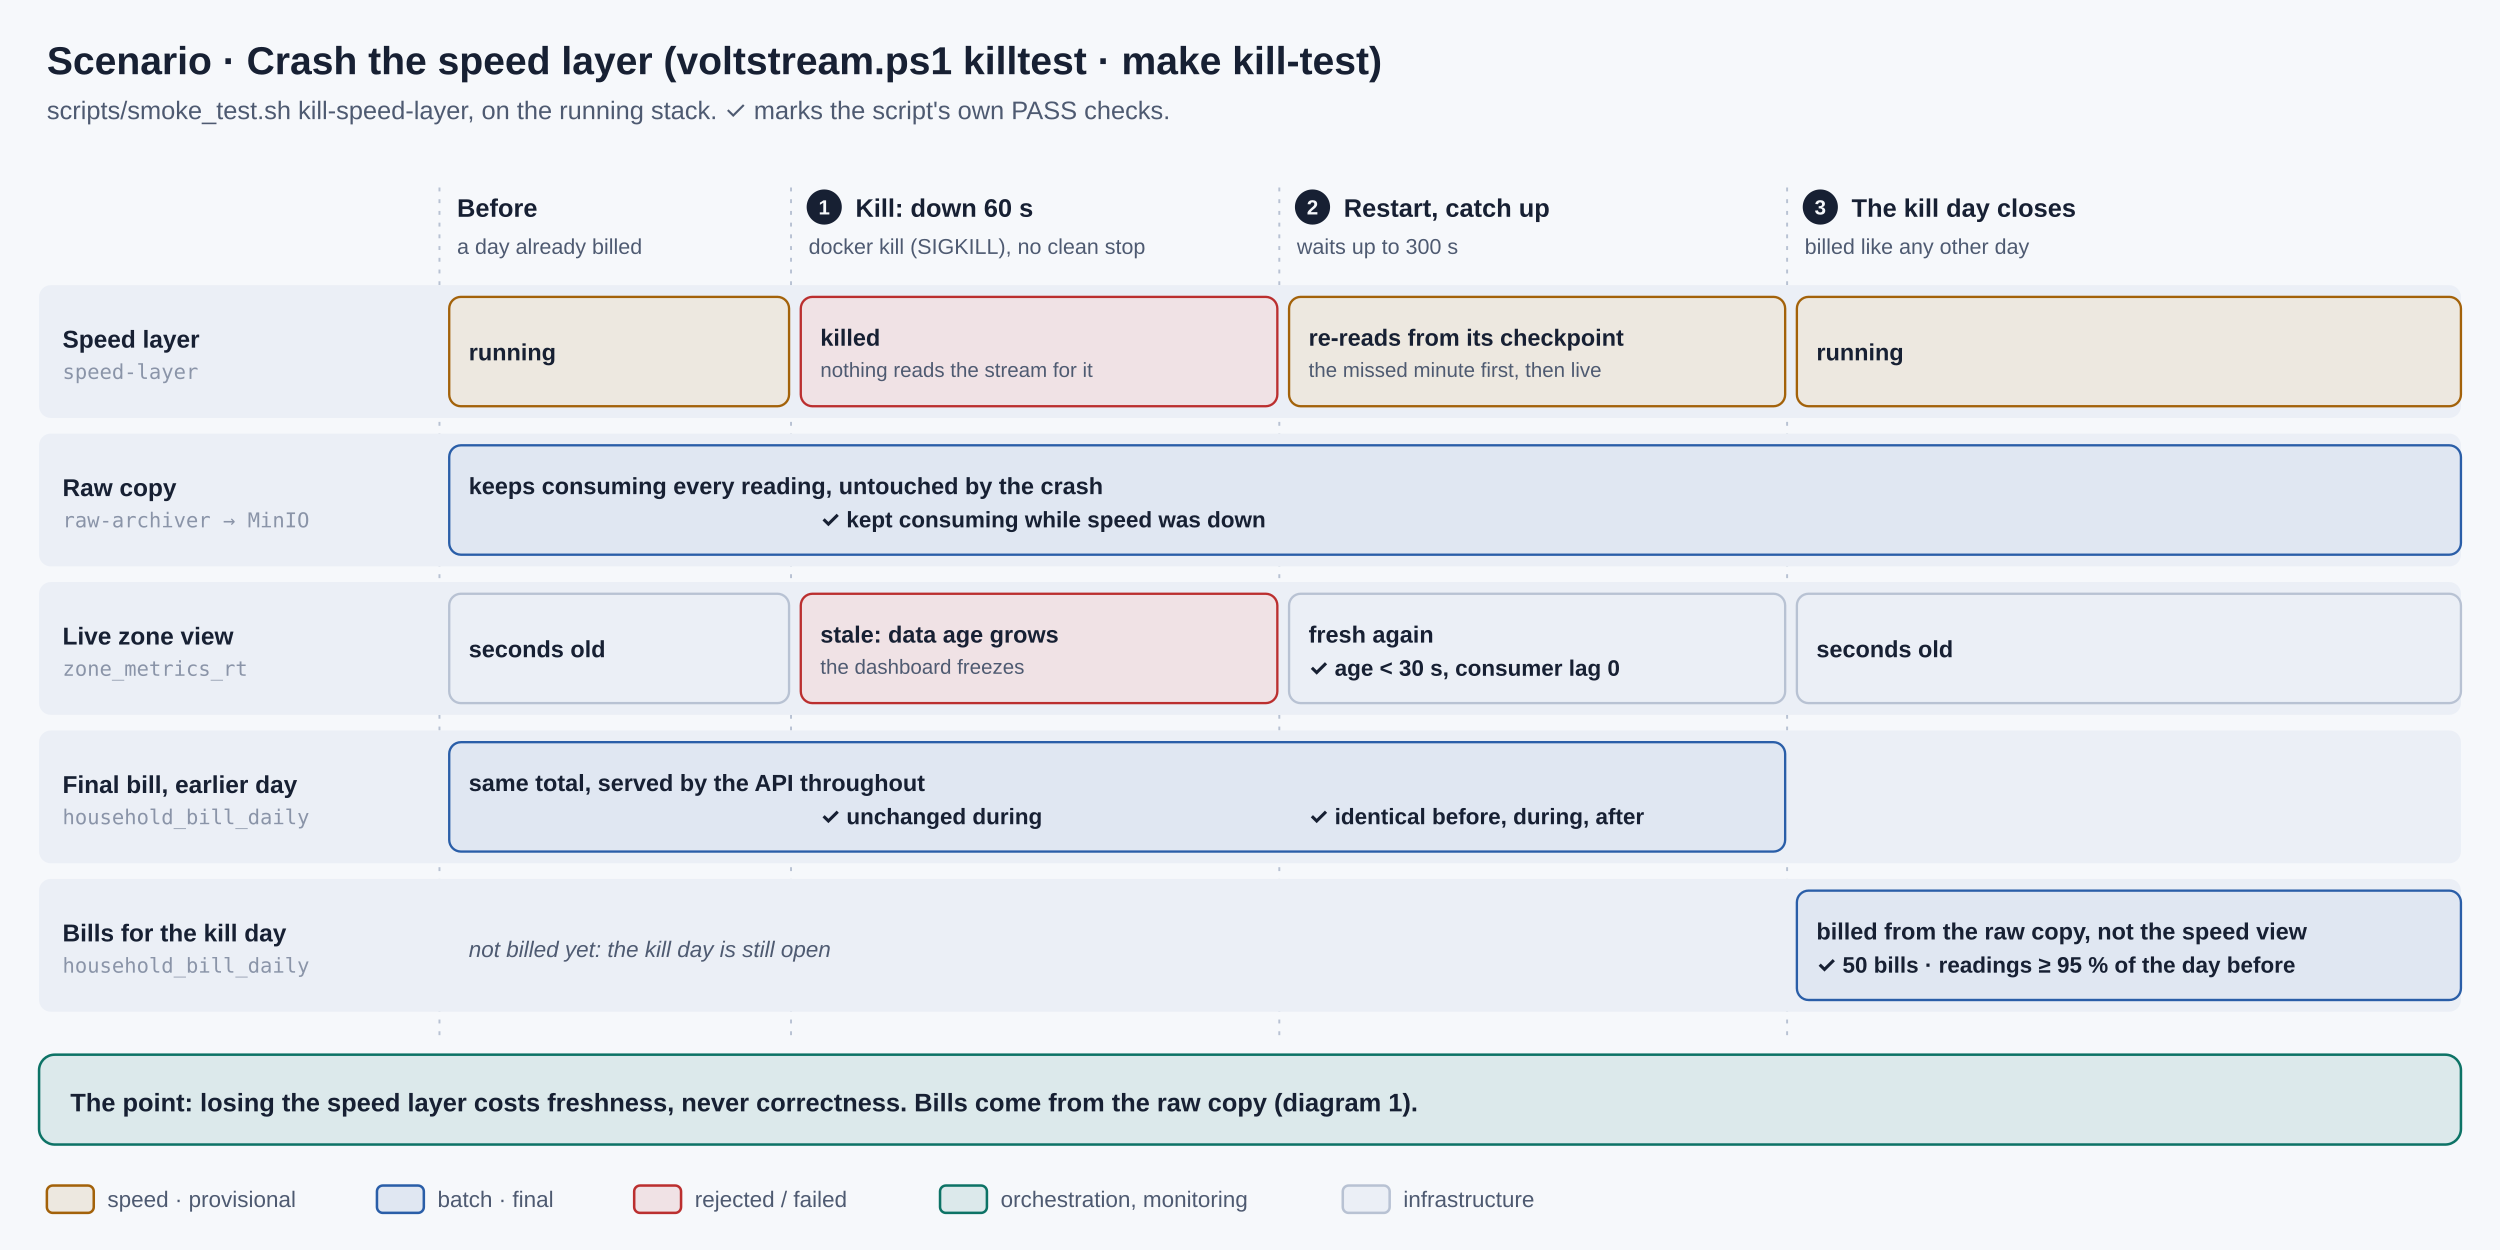
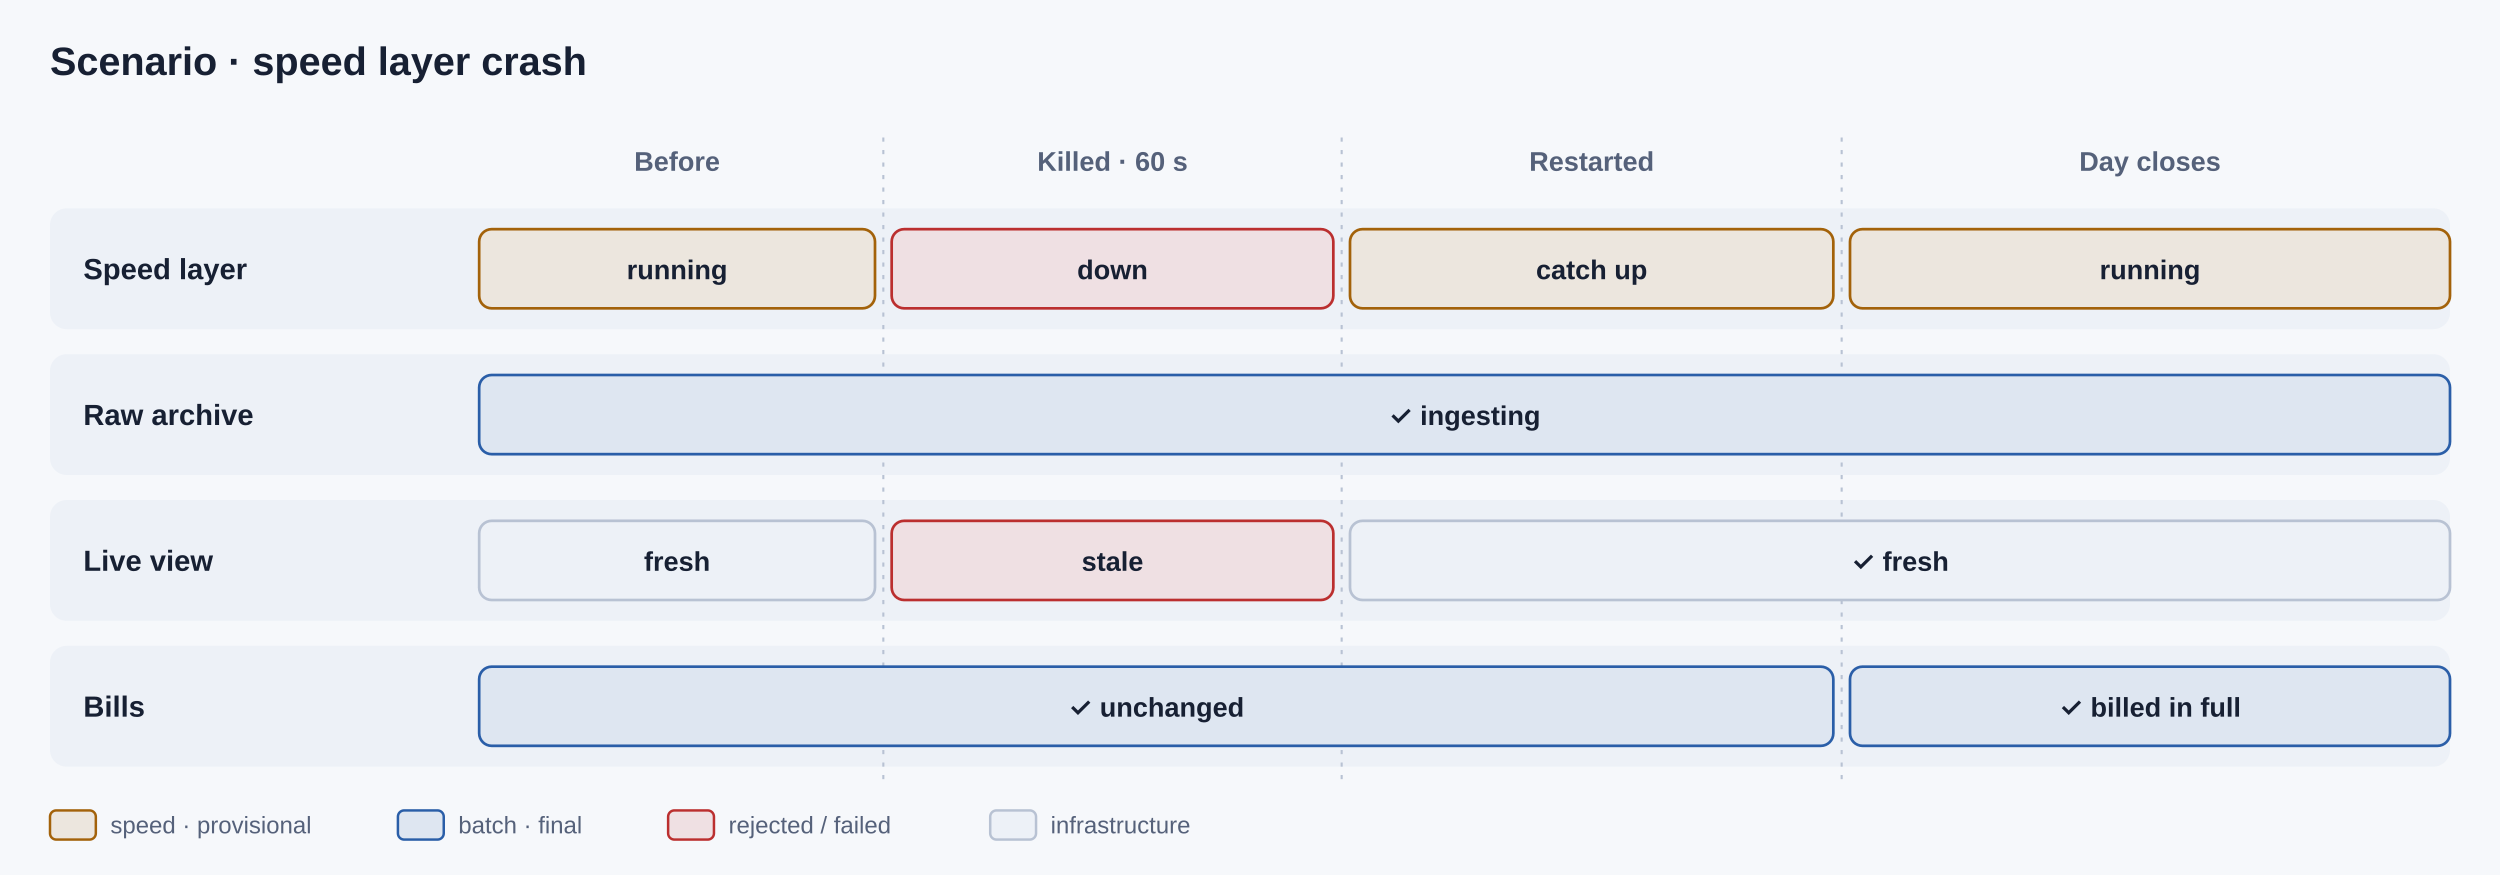
- <svg xmlns="http://www.w3.org/2000/svg" width="1280" height="640" viewBox="0 0 1280 640" role="img" aria-labelledby="title desc">
+ <svg xmlns="http://www.w3.org/2000/svg" width="1200" height="420" viewBox="0 0 1200 420" role="img" aria-labelledby="title desc">
  <defs />
-   <rect width="1280" height="640" fill="#f6f8fb" />
-   <text x="24.0" y="38.0" font-family="'Segoe UI', -apple-system, BlinkMacSystemFont, 'Helvetica Neue', Arial, sans-serif" font-size="20" font-weight="650" fill="#172033" text-anchor="start">Scenario · Crash the speed layer   (voltstream.ps1 killtest · make kill-test)</text>
-   <text x="24.0" y="61.0" font-family="'Segoe UI', -apple-system, BlinkMacSystemFont, 'Helvetica Neue', Arial, sans-serif" font-size="13" font-weight="400" fill="#4e5a71" text-anchor="start">scripts/smoke_test.sh kill-speed-layer, on the running stack. ✓ marks the script's own PASS checks.</text>
-   <text x="234.0" y="111.0" font-family="'Segoe UI', -apple-system, BlinkMacSystemFont, 'Helvetica Neue', Arial, sans-serif" font-size="13" font-weight="700" fill="#172033" text-anchor="start">Before</text>
-   <text x="234.0" y="130.0" font-family="'Segoe UI', -apple-system, BlinkMacSystemFont, 'Helvetica Neue', Arial, sans-serif" font-size="11" font-weight="400" fill="#4e5a71" text-anchor="start">a day already billed</text>
-   <line x1="225" y1="96" x2="225" y2="530" stroke="#b8c2d3" stroke-width="1" stroke-dasharray="2 4" />
-   <circle cx="422.0" cy="106.0" r="9" fill="#172033" />
-   <text x="422.0" y="109.8" font-family="'Segoe UI', -apple-system, BlinkMacSystemFont, 'Helvetica Neue', Arial, sans-serif" font-size="10.5" font-weight="700" fill="#f6f8fb" text-anchor="middle">1</text>
-   <text x="438.0" y="111.0" font-family="'Segoe UI', -apple-system, BlinkMacSystemFont, 'Helvetica Neue', Arial, sans-serif" font-size="13" font-weight="700" fill="#172033" text-anchor="start">Kill: down 60 s</text>
-   <text x="414.0" y="130.0" font-family="'Segoe UI', -apple-system, BlinkMacSystemFont, 'Helvetica Neue', Arial, sans-serif" font-size="11" font-weight="400" fill="#4e5a71" text-anchor="start">docker kill (SIGKILL), no clean stop</text>
-   <line x1="405" y1="96" x2="405" y2="530" stroke="#b8c2d3" stroke-width="1" stroke-dasharray="2 4" />
-   <circle cx="672.0" cy="106.0" r="9" fill="#172033" />
-   <text x="672.0" y="109.8" font-family="'Segoe UI', -apple-system, BlinkMacSystemFont, 'Helvetica Neue', Arial, sans-serif" font-size="10.5" font-weight="700" fill="#f6f8fb" text-anchor="middle">2</text>
-   <text x="688.0" y="111.0" font-family="'Segoe UI', -apple-system, BlinkMacSystemFont, 'Helvetica Neue', Arial, sans-serif" font-size="13" font-weight="700" fill="#172033" text-anchor="start">Restart, catch up</text>
-   <text x="664.0" y="130.0" font-family="'Segoe UI', -apple-system, BlinkMacSystemFont, 'Helvetica Neue', Arial, sans-serif" font-size="11" font-weight="400" fill="#4e5a71" text-anchor="start">waits up to 300 s</text>
-   <line x1="655" y1="96" x2="655" y2="530" stroke="#b8c2d3" stroke-width="1" stroke-dasharray="2 4" />
-   <circle cx="932.0" cy="106.0" r="9" fill="#172033" />
-   <text x="932.0" y="109.8" font-family="'Segoe UI', -apple-system, BlinkMacSystemFont, 'Helvetica Neue', Arial, sans-serif" font-size="10.5" font-weight="700" fill="#f6f8fb" text-anchor="middle">3</text>
-   <text x="948.0" y="111.0" font-family="'Segoe UI', -apple-system, BlinkMacSystemFont, 'Helvetica Neue', Arial, sans-serif" font-size="13" font-weight="700" fill="#172033" text-anchor="start">The kill day closes</text>
-   <text x="924.0" y="130.0" font-family="'Segoe UI', -apple-system, BlinkMacSystemFont, 'Helvetica Neue', Arial, sans-serif" font-size="11" font-weight="400" fill="#4e5a71" text-anchor="start">billed like any other day</text>
-   <line x1="915" y1="96" x2="915" y2="530" stroke="#b8c2d3" stroke-width="1" stroke-dasharray="2 4" />
-   <rect x="20.0" y="146.0" width="1240.0" height="68.0" rx="6" fill="#ebeff6" />
-   <text x="32.0" y="178.0" font-family="'Segoe UI', -apple-system, BlinkMacSystemFont, 'Helvetica Neue', Arial, sans-serif" font-size="12.5" font-weight="650" fill="#172033" text-anchor="start">Speed layer</text>
-   <text x="32.0" y="194.0" font-family="ui-monospace, 'SFMono-Regular', 'Cascadia Mono', Consolas, Menlo, monospace" font-size="10.5" font-weight="400" fill="#8a94a8" text-anchor="start">speed-layer</text>
-   <rect x="20.0" y="222.0" width="1240.0" height="68.0" rx="6" fill="#ebeff6" />
-   <text x="32.0" y="254.0" font-family="'Segoe UI', -apple-system, BlinkMacSystemFont, 'Helvetica Neue', Arial, sans-serif" font-size="12.5" font-weight="650" fill="#172033" text-anchor="start">Raw copy</text>
-   <text x="32.0" y="270.0" font-family="ui-monospace, 'SFMono-Regular', 'Cascadia Mono', Consolas, Menlo, monospace" font-size="10.5" font-weight="400" fill="#8a94a8" text-anchor="start">raw-archiver → MinIO</text>
-   <rect x="20.0" y="298.0" width="1240.0" height="68.0" rx="6" fill="#ebeff6" />
-   <text x="32.0" y="330.0" font-family="'Segoe UI', -apple-system, BlinkMacSystemFont, 'Helvetica Neue', Arial, sans-serif" font-size="12.5" font-weight="650" fill="#172033" text-anchor="start">Live zone view</text>
-   <text x="32.0" y="346.0" font-family="ui-monospace, 'SFMono-Regular', 'Cascadia Mono', Consolas, Menlo, monospace" font-size="10.5" font-weight="400" fill="#8a94a8" text-anchor="start">zone_metrics_rt</text>
-   <rect x="20.0" y="374.0" width="1240.0" height="68.0" rx="6" fill="#ebeff6" />
-   <text x="32.0" y="406.0" font-family="'Segoe UI', -apple-system, BlinkMacSystemFont, 'Helvetica Neue', Arial, sans-serif" font-size="12.5" font-weight="650" fill="#172033" text-anchor="start">Final bill, earlier day</text>
-   <text x="32.0" y="422.0" font-family="ui-monospace, 'SFMono-Regular', 'Cascadia Mono', Consolas, Menlo, monospace" font-size="10.5" font-weight="400" fill="#8a94a8" text-anchor="start">household_bill_daily</text>
-   <rect x="20.0" y="450.0" width="1240.0" height="68.0" rx="6" fill="#ebeff6" />
-   <text x="32.0" y="482.0" font-family="'Segoe UI', -apple-system, BlinkMacSystemFont, 'Helvetica Neue', Arial, sans-serif" font-size="12.5" font-weight="650" fill="#172033" text-anchor="start">Bills for the kill day</text>
-   <text x="32.0" y="498.0" font-family="ui-monospace, 'SFMono-Regular', 'Cascadia Mono', Consolas, Menlo, monospace" font-size="10.5" font-weight="400" fill="#8a94a8" text-anchor="start">household_bill_daily</text>
-   <rect x="230.0" y="152.0" width="174.0" height="56.0" rx="6" fill="#ede8e0" stroke="#a3620a" stroke-width="1.2" />
-   <text x="240.0" y="184.5" font-family="'Segoe UI', -apple-system, BlinkMacSystemFont, 'Helvetica Neue', Arial, sans-serif" font-size="12" font-weight="600" fill="#172033" text-anchor="start">running</text>
-   <rect x="410.0" y="152.0" width="244.0" height="56.0" rx="6" fill="#f0e2e5" stroke="#bb2f2f" stroke-width="1.2" />
-   <text x="420.0" y="177.0" font-family="'Segoe UI', -apple-system, BlinkMacSystemFont, 'Helvetica Neue', Arial, sans-serif" font-size="12" font-weight="600" fill="#172033" text-anchor="start">killed</text>
-   <text x="420.0" y="193.0" font-family="'Segoe UI', -apple-system, BlinkMacSystemFont, 'Helvetica Neue', Arial, sans-serif" font-size="10.5" font-weight="400" fill="#4e5a71" text-anchor="start">nothing reads the stream for it</text>
-   <rect x="660.0" y="152.0" width="254.0" height="56.0" rx="6" fill="#ede8e0" stroke="#a3620a" stroke-width="1.2" />
-   <text x="670.0" y="177.0" font-family="'Segoe UI', -apple-system, BlinkMacSystemFont, 'Helvetica Neue', Arial, sans-serif" font-size="12" font-weight="600" fill="#172033" text-anchor="start">re-reads from its checkpoint</text>
-   <text x="670.0" y="193.0" font-family="'Segoe UI', -apple-system, BlinkMacSystemFont, 'Helvetica Neue', Arial, sans-serif" font-size="10.5" font-weight="400" fill="#4e5a71" text-anchor="start">the missed minute first, then live</text>
-   <rect x="920.0" y="152.0" width="340.0" height="56.0" rx="6" fill="#ede8e0" stroke="#a3620a" stroke-width="1.2" />
-   <text x="930.0" y="184.5" font-family="'Segoe UI', -apple-system, BlinkMacSystemFont, 'Helvetica Neue', Arial, sans-serif" font-size="12" font-weight="600" fill="#172033" text-anchor="start">running</text>
-   <rect x="230.0" y="228.0" width="1030.0" height="56.0" rx="6" fill="#e0e7f2" stroke="#2a5ea8" stroke-width="1.2" />
-   <text x="240.0" y="253.0" font-family="'Segoe UI', -apple-system, BlinkMacSystemFont, 'Helvetica Neue', Arial, sans-serif" font-size="12" font-weight="600" fill="#172033" text-anchor="start">keeps consuming every reading, untouched by the crash</text>
-   <text x="240.0" y="269.0" font-family="'Segoe UI', -apple-system, BlinkMacSystemFont, 'Helvetica Neue', Arial, sans-serif" font-size="10.5" font-weight="400" fill="#4e5a71" text-anchor="start"> </text>
-   <text x="420.0" y="270.0" font-family="'Segoe UI', -apple-system, BlinkMacSystemFont, 'Helvetica Neue', Arial, sans-serif" font-size="11.5" font-weight="700" fill="#172033" text-anchor="start">✓ kept consuming while speed was down</text>
-   <rect x="230.0" y="304.0" width="174.0" height="56.0" rx="6" fill="#ebeff6" stroke="#b8c2d3" stroke-width="1.2" />
-   <text x="240.0" y="336.5" font-family="'Segoe UI', -apple-system, BlinkMacSystemFont, 'Helvetica Neue', Arial, sans-serif" font-size="12" font-weight="600" fill="#172033" text-anchor="start">seconds old</text>
-   <rect x="410.0" y="304.0" width="244.0" height="56.0" rx="6" fill="#f0e2e5" stroke="#bb2f2f" stroke-width="1.2" />
-   <text x="420.0" y="329.0" font-family="'Segoe UI', -apple-system, BlinkMacSystemFont, 'Helvetica Neue', Arial, sans-serif" font-size="12" font-weight="600" fill="#172033" text-anchor="start">stale: data age grows</text>
-   <text x="420.0" y="345.0" font-family="'Segoe UI', -apple-system, BlinkMacSystemFont, 'Helvetica Neue', Arial, sans-serif" font-size="10.5" font-weight="400" fill="#4e5a71" text-anchor="start">the dashboard freezes</text>
-   <rect x="660.0" y="304.0" width="254.0" height="56.0" rx="6" fill="#ebeff6" stroke="#b8c2d3" stroke-width="1.2" />
-   <text x="670.0" y="329.0" font-family="'Segoe UI', -apple-system, BlinkMacSystemFont, 'Helvetica Neue', Arial, sans-serif" font-size="12" font-weight="600" fill="#172033" text-anchor="start">fresh again</text>
-   <text x="670.0" y="345.0" font-family="'Segoe UI', -apple-system, BlinkMacSystemFont, 'Helvetica Neue', Arial, sans-serif" font-size="10.5" font-weight="400" fill="#4e5a71" text-anchor="start"> </text>
-   <text x="670.0" y="346.0" font-family="'Segoe UI', -apple-system, BlinkMacSystemFont, 'Helvetica Neue', Arial, sans-serif" font-size="11.5" font-weight="700" fill="#172033" text-anchor="start">✓ age &lt; 30 s, consumer lag 0</text>
-   <rect x="920.0" y="304.0" width="340.0" height="56.0" rx="6" fill="#ebeff6" stroke="#b8c2d3" stroke-width="1.2" />
-   <text x="930.0" y="336.5" font-family="'Segoe UI', -apple-system, BlinkMacSystemFont, 'Helvetica Neue', Arial, sans-serif" font-size="12" font-weight="600" fill="#172033" text-anchor="start">seconds old</text>
-   <rect x="230.0" y="380.0" width="684.0" height="56.0" rx="6" fill="#e0e7f2" stroke="#2a5ea8" stroke-width="1.2" />
-   <text x="240.0" y="405.0" font-family="'Segoe UI', -apple-system, BlinkMacSystemFont, 'Helvetica Neue', Arial, sans-serif" font-size="12" font-weight="600" fill="#172033" text-anchor="start">same total, served by the API throughout</text>
-   <text x="240.0" y="421.0" font-family="'Segoe UI', -apple-system, BlinkMacSystemFont, 'Helvetica Neue', Arial, sans-serif" font-size="10.5" font-weight="400" fill="#4e5a71" text-anchor="start"> </text>
-   <text x="420.0" y="422.0" font-family="'Segoe UI', -apple-system, BlinkMacSystemFont, 'Helvetica Neue', Arial, sans-serif" font-size="11.5" font-weight="700" fill="#172033" text-anchor="start">✓ unchanged during</text>
-   <text x="670.0" y="422.0" font-family="'Segoe UI', -apple-system, BlinkMacSystemFont, 'Helvetica Neue', Arial, sans-serif" font-size="11.5" font-weight="700" fill="#172033" text-anchor="start">✓ identical before, during, after</text>
-   <text x="240.0" y="490.0" font-family="'Segoe UI', -apple-system, BlinkMacSystemFont, 'Helvetica Neue', Arial, sans-serif" font-size="11.5" font-weight="400" fill="#4e5a71" text-anchor="start" font-style="italic">not billed yet: the kill day is still open</text>
-   <rect x="920.0" y="456.0" width="340.0" height="56.0" rx="6" fill="#e0e7f2" stroke="#2a5ea8" stroke-width="1.2" />
-   <text x="930.0" y="481.0" font-family="'Segoe UI', -apple-system, BlinkMacSystemFont, 'Helvetica Neue', Arial, sans-serif" font-size="12" font-weight="600" fill="#172033" text-anchor="start">billed from the raw copy, not the speed view</text>
-   <text x="930.0" y="497.0" font-family="'Segoe UI', -apple-system, BlinkMacSystemFont, 'Helvetica Neue', Arial, sans-serif" font-size="10.5" font-weight="400" fill="#4e5a71" text-anchor="start"> </text>
-   <text x="930.0" y="498.0" font-family="'Segoe UI', -apple-system, BlinkMacSystemFont, 'Helvetica Neue', Arial, sans-serif" font-size="11.5" font-weight="700" fill="#172033" text-anchor="start">✓ 50 bills · readings ≥ 95 % of the day before</text>
-   <rect x="20.0" y="540.0" width="1240.0" height="46.0" rx="8" fill="#dce9eb" stroke="#0d7366" stroke-width="1.3" />
-   <text x="36.0" y="569.0" font-family="'Segoe UI', -apple-system, BlinkMacSystemFont, 'Helvetica Neue', Arial, sans-serif" font-size="13" font-weight="600" fill="#172033" text-anchor="start">The point: losing the speed layer costs freshness, never correctness. Bills come from the raw copy (diagram 1).</text>
-   <rect x="24.0" y="607.0" width="24.0" height="14.0" rx="3" fill="#ede8e0" stroke="#a3620a" stroke-width="1.3" />
-   <text x="55.0" y="618.0" font-family="'Segoe UI', -apple-system, BlinkMacSystemFont, 'Helvetica Neue', Arial, sans-serif" font-size="11.5" font-weight="400" fill="#4e5a71" text-anchor="start">speed · provisional</text>
-   <rect x="193.0" y="607.0" width="24.0" height="14.0" rx="3" fill="#e0e7f2" stroke="#2a5ea8" stroke-width="1.3" />
-   <text x="224.0" y="618.0" font-family="'Segoe UI', -apple-system, BlinkMacSystemFont, 'Helvetica Neue', Arial, sans-serif" font-size="11.5" font-weight="400" fill="#4e5a71" text-anchor="start">batch · final</text>
-   <rect x="324.7" y="607.0" width="24.0" height="14.0" rx="3" fill="#f0e2e5" stroke="#bb2f2f" stroke-width="1.3" />
-   <text x="355.7" y="618.0" font-family="'Segoe UI', -apple-system, BlinkMacSystemFont, 'Helvetica Neue', Arial, sans-serif" font-size="11.5" font-weight="400" fill="#4e5a71" text-anchor="start">rejected / failed</text>
-   <rect x="481.3" y="607.0" width="24.0" height="14.0" rx="3" fill="#dce9eb" stroke="#0d7366" stroke-width="1.3" />
-   <text x="512.3" y="618.0" font-family="'Segoe UI', -apple-system, BlinkMacSystemFont, 'Helvetica Neue', Arial, sans-serif" font-size="11.5" font-weight="400" fill="#4e5a71" text-anchor="start">orchestration, monitoring</text>
-   <rect x="687.5" y="607.0" width="24.0" height="14.0" rx="3" fill="#ebeff6" stroke="#b8c2d3" stroke-width="1.3" />
-   <text x="718.5" y="618.0" font-family="'Segoe UI', -apple-system, BlinkMacSystemFont, 'Helvetica Neue', Arial, sans-serif" font-size="11.5" font-weight="400" fill="#4e5a71" text-anchor="start">infrastructure</text>
+   <rect width="1200" height="420" fill="#f6f8fb" />
+   <text x="24.0" y="36.0" font-family="'Segoe UI', -apple-system, BlinkMacSystemFont, 'Helvetica Neue', Arial, sans-serif" font-size="19" font-weight="650" fill="#172033" text-anchor="start">Scenario · speed layer crash</text>
+   <text x="325.0" y="82.0" font-family="'Segoe UI', -apple-system, BlinkMacSystemFont, 'Helvetica Neue', Arial, sans-serif" font-size="13" font-weight="700" fill="#55617a" text-anchor="middle">Before</text>
+   <text x="534.0" y="82.0" font-family="'Segoe UI', -apple-system, BlinkMacSystemFont, 'Helvetica Neue', Arial, sans-serif" font-size="13" font-weight="700" fill="#55617a" text-anchor="middle">Killed · 60 s</text>
+   <text x="764.0" y="82.0" font-family="'Segoe UI', -apple-system, BlinkMacSystemFont, 'Helvetica Neue', Arial, sans-serif" font-size="13" font-weight="700" fill="#55617a" text-anchor="middle">Restarted</text>
+   <text x="1032.0" y="82.0" font-family="'Segoe UI', -apple-system, BlinkMacSystemFont, 'Helvetica Neue', Arial, sans-serif" font-size="13" font-weight="700" fill="#55617a" text-anchor="middle">Day closes</text>
+   <rect x="24.0" y="100.0" width="1152.0" height="58.0" rx="8" fill="#edf1f7" />
+   <text x="40.0" y="134.0" font-family="'Segoe UI', -apple-system, BlinkMacSystemFont, 'Helvetica Neue', Arial, sans-serif" font-size="14" font-weight="650" fill="#172033" text-anchor="start">Speed layer</text>
+   <rect x="24.0" y="170.0" width="1152.0" height="58.0" rx="8" fill="#edf1f7" />
+   <text x="40.0" y="204.0" font-family="'Segoe UI', -apple-system, BlinkMacSystemFont, 'Helvetica Neue', Arial, sans-serif" font-size="14" font-weight="650" fill="#172033" text-anchor="start">Raw archive</text>
+   <rect x="24.0" y="240.0" width="1152.0" height="58.0" rx="8" fill="#edf1f7" />
+   <text x="40.0" y="274.0" font-family="'Segoe UI', -apple-system, BlinkMacSystemFont, 'Helvetica Neue', Arial, sans-serif" font-size="14" font-weight="650" fill="#172033" text-anchor="start">Live view</text>
+   <rect x="24.0" y="310.0" width="1152.0" height="58.0" rx="8" fill="#edf1f7" />
+   <text x="40.0" y="344.0" font-family="'Segoe UI', -apple-system, BlinkMacSystemFont, 'Helvetica Neue', Arial, sans-serif" font-size="14" font-weight="650" fill="#172033" text-anchor="start">Bills</text>
+   <line x1="424" y1="66" x2="424" y2="374" stroke="#b8c2d3" stroke-dasharray="2 4" />
+   <line x1="644" y1="66" x2="644" y2="374" stroke="#b8c2d3" stroke-dasharray="2 4" />
+   <line x1="884" y1="66" x2="884" y2="374" stroke="#b8c2d3" stroke-dasharray="2 4" />
+   <rect x="230.0" y="110.0" width="190.0" height="38.0" rx="6" fill="#ece6de" stroke="#a3620a" stroke-width="1.3" />
+   <text x="325.0" y="134.0" font-family="'Segoe UI', -apple-system, BlinkMacSystemFont, 'Helvetica Neue', Arial, sans-serif" font-size="13" font-weight="600" fill="#172033" text-anchor="middle">running</text>
+   <rect x="428.0" y="110.0" width="212.0" height="38.0" rx="6" fill="#efe0e3" stroke="#bb2f2f" stroke-width="1.3" />
+   <text x="534.0" y="134.0" font-family="'Segoe UI', -apple-system, BlinkMacSystemFont, 'Helvetica Neue', Arial, sans-serif" font-size="13" font-weight="600" fill="#172033" text-anchor="middle">down</text>
+   <rect x="648.0" y="110.0" width="232.0" height="38.0" rx="6" fill="#ece6de" stroke="#a3620a" stroke-width="1.3" />
+   <text x="764.0" y="134.0" font-family="'Segoe UI', -apple-system, BlinkMacSystemFont, 'Helvetica Neue', Arial, sans-serif" font-size="13" font-weight="600" fill="#172033" text-anchor="middle">catch up</text>
+   <rect x="888.0" y="110.0" width="288.0" height="38.0" rx="6" fill="#ece6de" stroke="#a3620a" stroke-width="1.3" />
+   <text x="1032.0" y="134.0" font-family="'Segoe UI', -apple-system, BlinkMacSystemFont, 'Helvetica Neue', Arial, sans-serif" font-size="13" font-weight="600" fill="#172033" text-anchor="middle">running</text>
+   <rect x="230.0" y="180.0" width="946.0" height="38.0" rx="6" fill="#dee6f1" stroke="#2a5ea8" stroke-width="1.3" />
+   <text x="703.0" y="204.0" font-family="'Segoe UI', -apple-system, BlinkMacSystemFont, 'Helvetica Neue', Arial, sans-serif" font-size="13" font-weight="600" fill="#172033" text-anchor="middle">✓ ingesting</text>
+   <rect x="230.0" y="250.0" width="190.0" height="38.0" rx="6" fill="#edf1f7" stroke="#b8c2d3" stroke-width="1.3" />
+   <text x="325.0" y="274.0" font-family="'Segoe UI', -apple-system, BlinkMacSystemFont, 'Helvetica Neue', Arial, sans-serif" font-size="13" font-weight="600" fill="#172033" text-anchor="middle">fresh</text>
+   <rect x="428.0" y="250.0" width="212.0" height="38.0" rx="6" fill="#efe0e3" stroke="#bb2f2f" stroke-width="1.3" />
+   <text x="534.0" y="274.0" font-family="'Segoe UI', -apple-system, BlinkMacSystemFont, 'Helvetica Neue', Arial, sans-serif" font-size="13" font-weight="600" fill="#172033" text-anchor="middle">stale</text>
+   <rect x="648.0" y="250.0" width="528.0" height="38.0" rx="6" fill="#edf1f7" stroke="#b8c2d3" stroke-width="1.3" />
+   <text x="912.0" y="274.0" font-family="'Segoe UI', -apple-system, BlinkMacSystemFont, 'Helvetica Neue', Arial, sans-serif" font-size="13" font-weight="600" fill="#172033" text-anchor="middle">✓ fresh</text>
+   <rect x="230.0" y="320.0" width="650.0" height="38.0" rx="6" fill="#dee6f1" stroke="#2a5ea8" stroke-width="1.3" />
+   <text x="555.0" y="344.0" font-family="'Segoe UI', -apple-system, BlinkMacSystemFont, 'Helvetica Neue', Arial, sans-serif" font-size="13" font-weight="600" fill="#172033" text-anchor="middle">✓ unchanged</text>
+   <rect x="888.0" y="320.0" width="288.0" height="38.0" rx="6" fill="#dee6f1" stroke="#2a5ea8" stroke-width="1.3" />
+   <text x="1032.0" y="344.0" font-family="'Segoe UI', -apple-system, BlinkMacSystemFont, 'Helvetica Neue', Arial, sans-serif" font-size="13" font-weight="600" fill="#172033" text-anchor="middle">✓ billed in full</text>
+   <rect x="24.0" y="389.0" width="22.0" height="14.0" rx="3" fill="#ece6de" stroke="#a3620a" stroke-width="1.2" />
+   <text x="53.0" y="400.0" font-family="'Segoe UI', -apple-system, BlinkMacSystemFont, 'Helvetica Neue', Arial, sans-serif" font-size="11.5" font-weight="400" fill="#55617a" text-anchor="start">speed · provisional</text>
+   <rect x="191.0" y="389.0" width="22.0" height="14.0" rx="3" fill="#dee6f1" stroke="#2a5ea8" stroke-width="1.2" />
+   <text x="220.0" y="400.0" font-family="'Segoe UI', -apple-system, BlinkMacSystemFont, 'Helvetica Neue', Arial, sans-serif" font-size="11.5" font-weight="400" fill="#55617a" text-anchor="start">batch · final</text>
+   <rect x="320.7" y="389.0" width="22.0" height="14.0" rx="3" fill="#efe0e3" stroke="#bb2f2f" stroke-width="1.2" />
+   <text x="349.7" y="400.0" font-family="'Segoe UI', -apple-system, BlinkMacSystemFont, 'Helvetica Neue', Arial, sans-serif" font-size="11.5" font-weight="400" fill="#55617a" text-anchor="start">rejected / failed</text>
+   <rect x="475.3" y="389.0" width="22.0" height="14.0" rx="3" fill="#edf1f7" stroke="#b8c2d3" stroke-width="1.2" />
+   <text x="504.3" y="400.0" font-family="'Segoe UI', -apple-system, BlinkMacSystemFont, 'Helvetica Neue', Arial, sans-serif" font-size="11.5" font-weight="400" fill="#55617a" text-anchor="start">infrastructure</text>
</svg>
